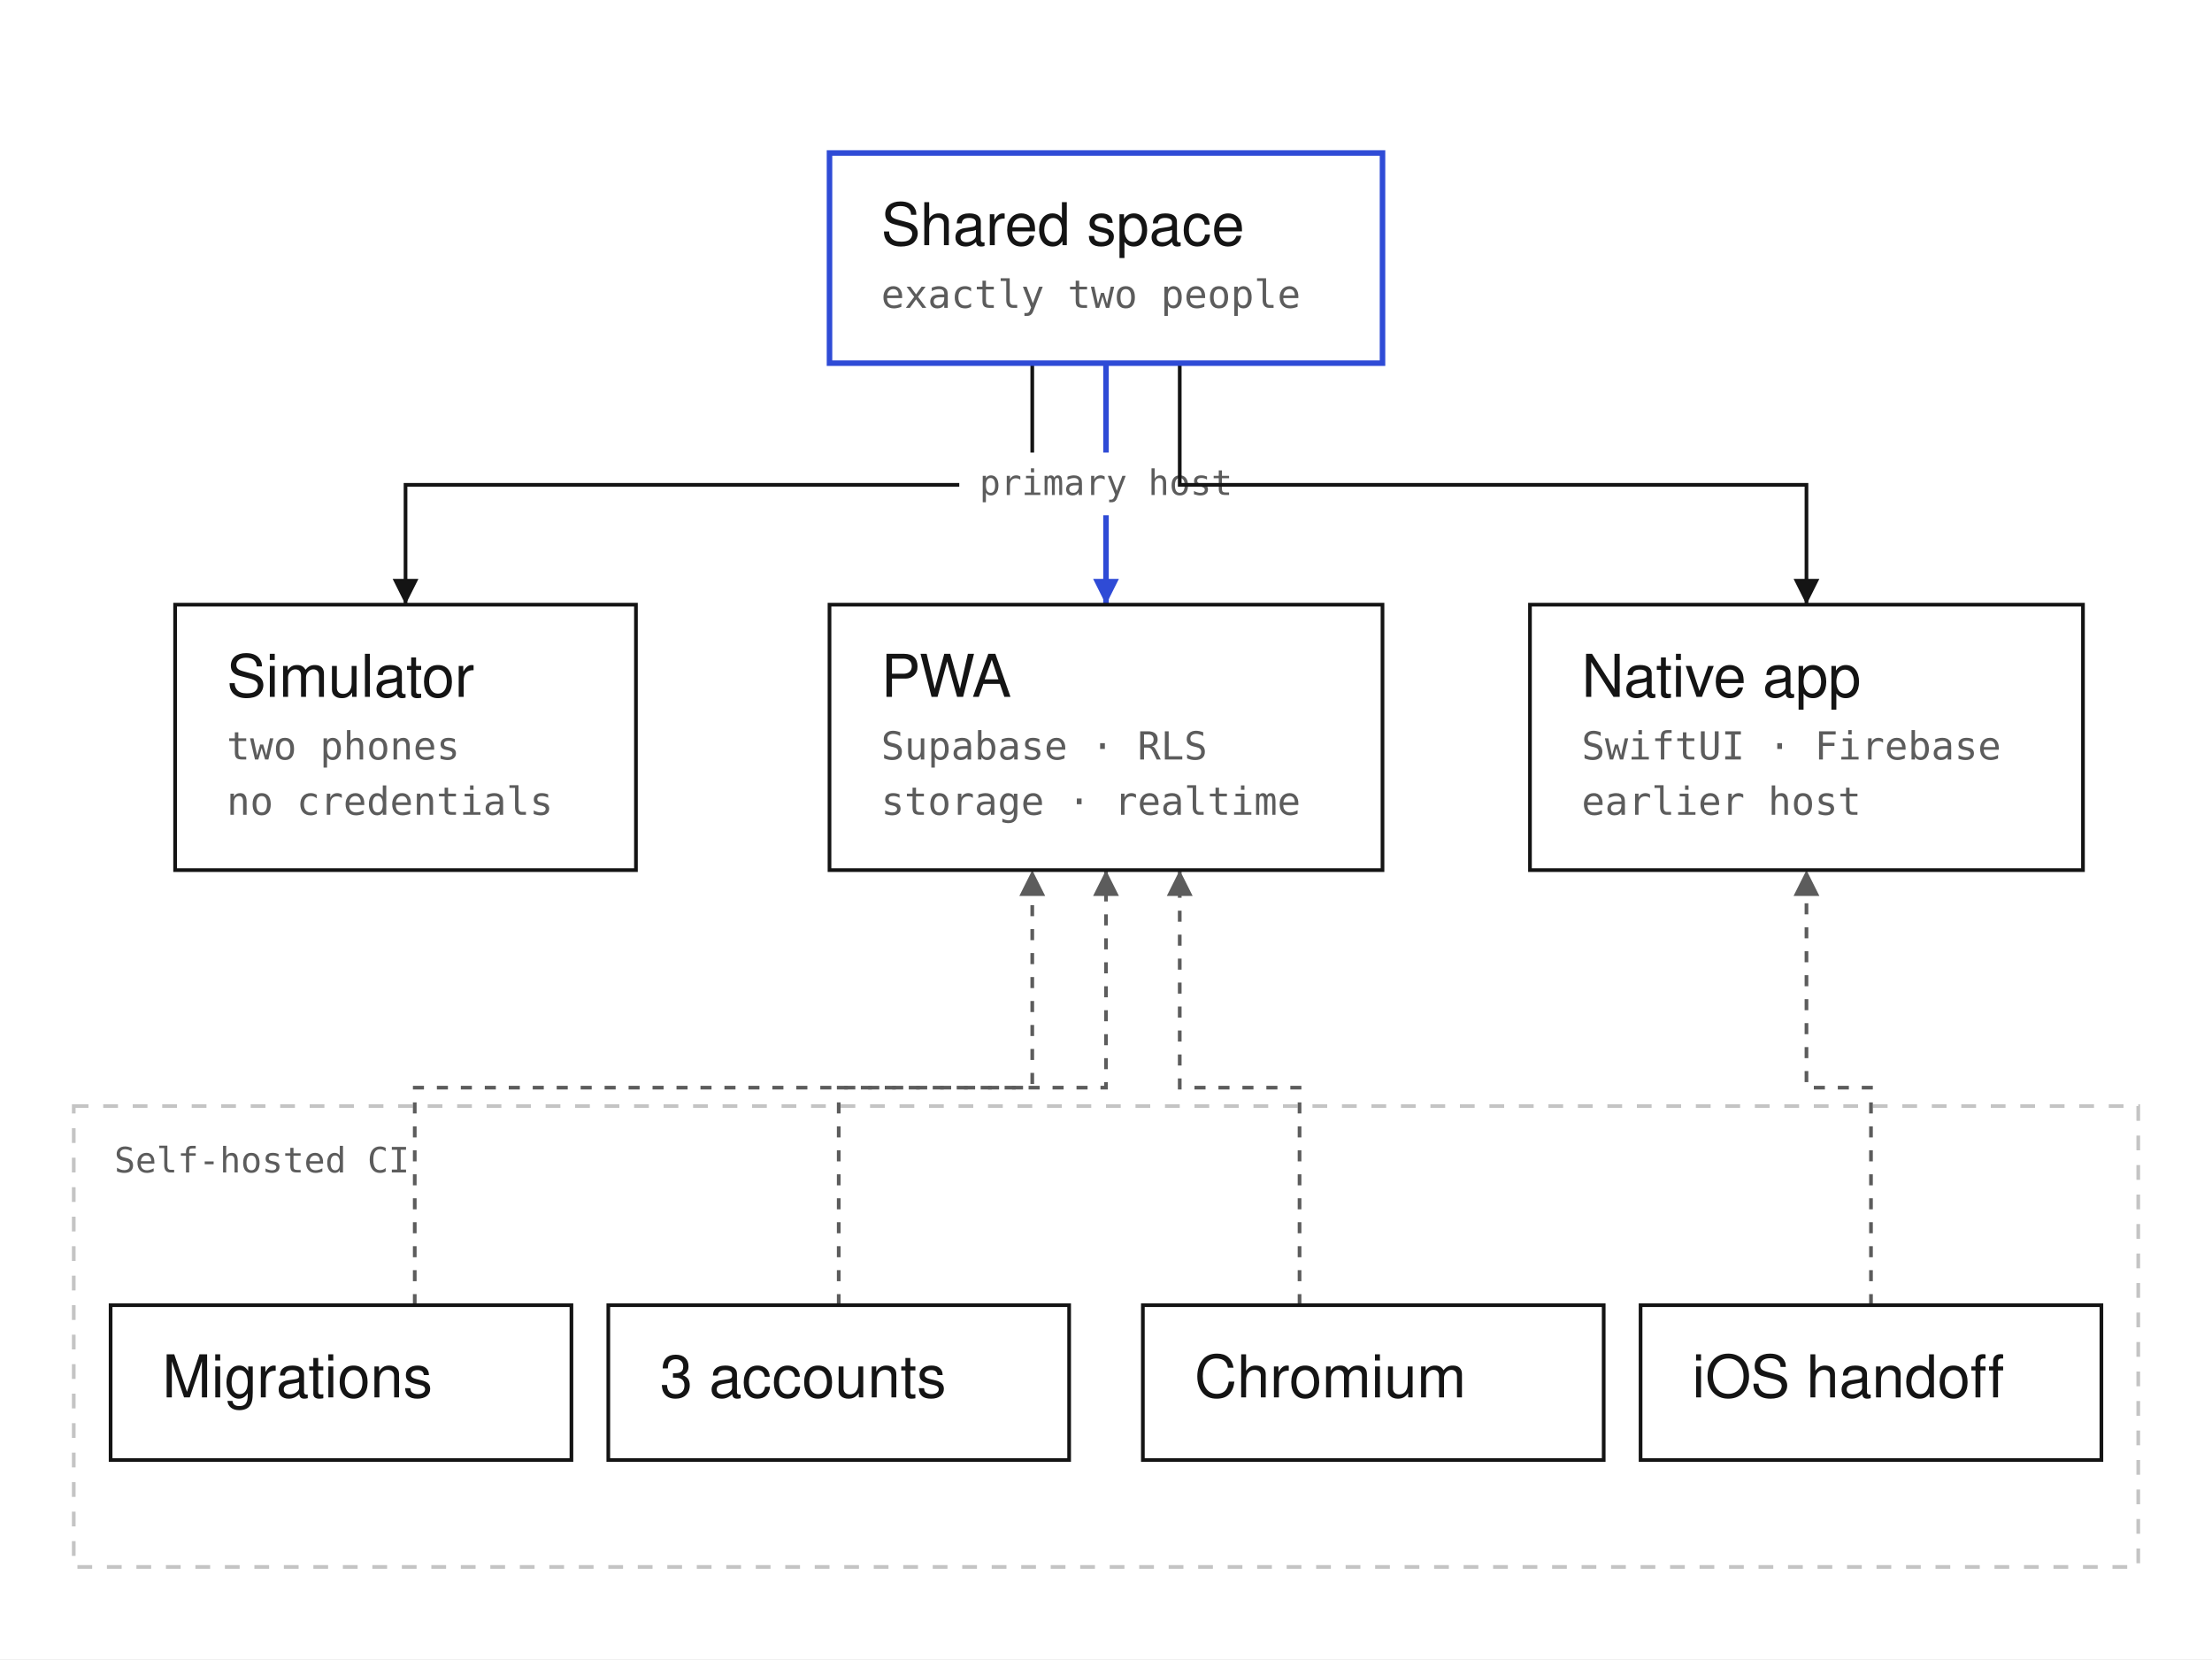
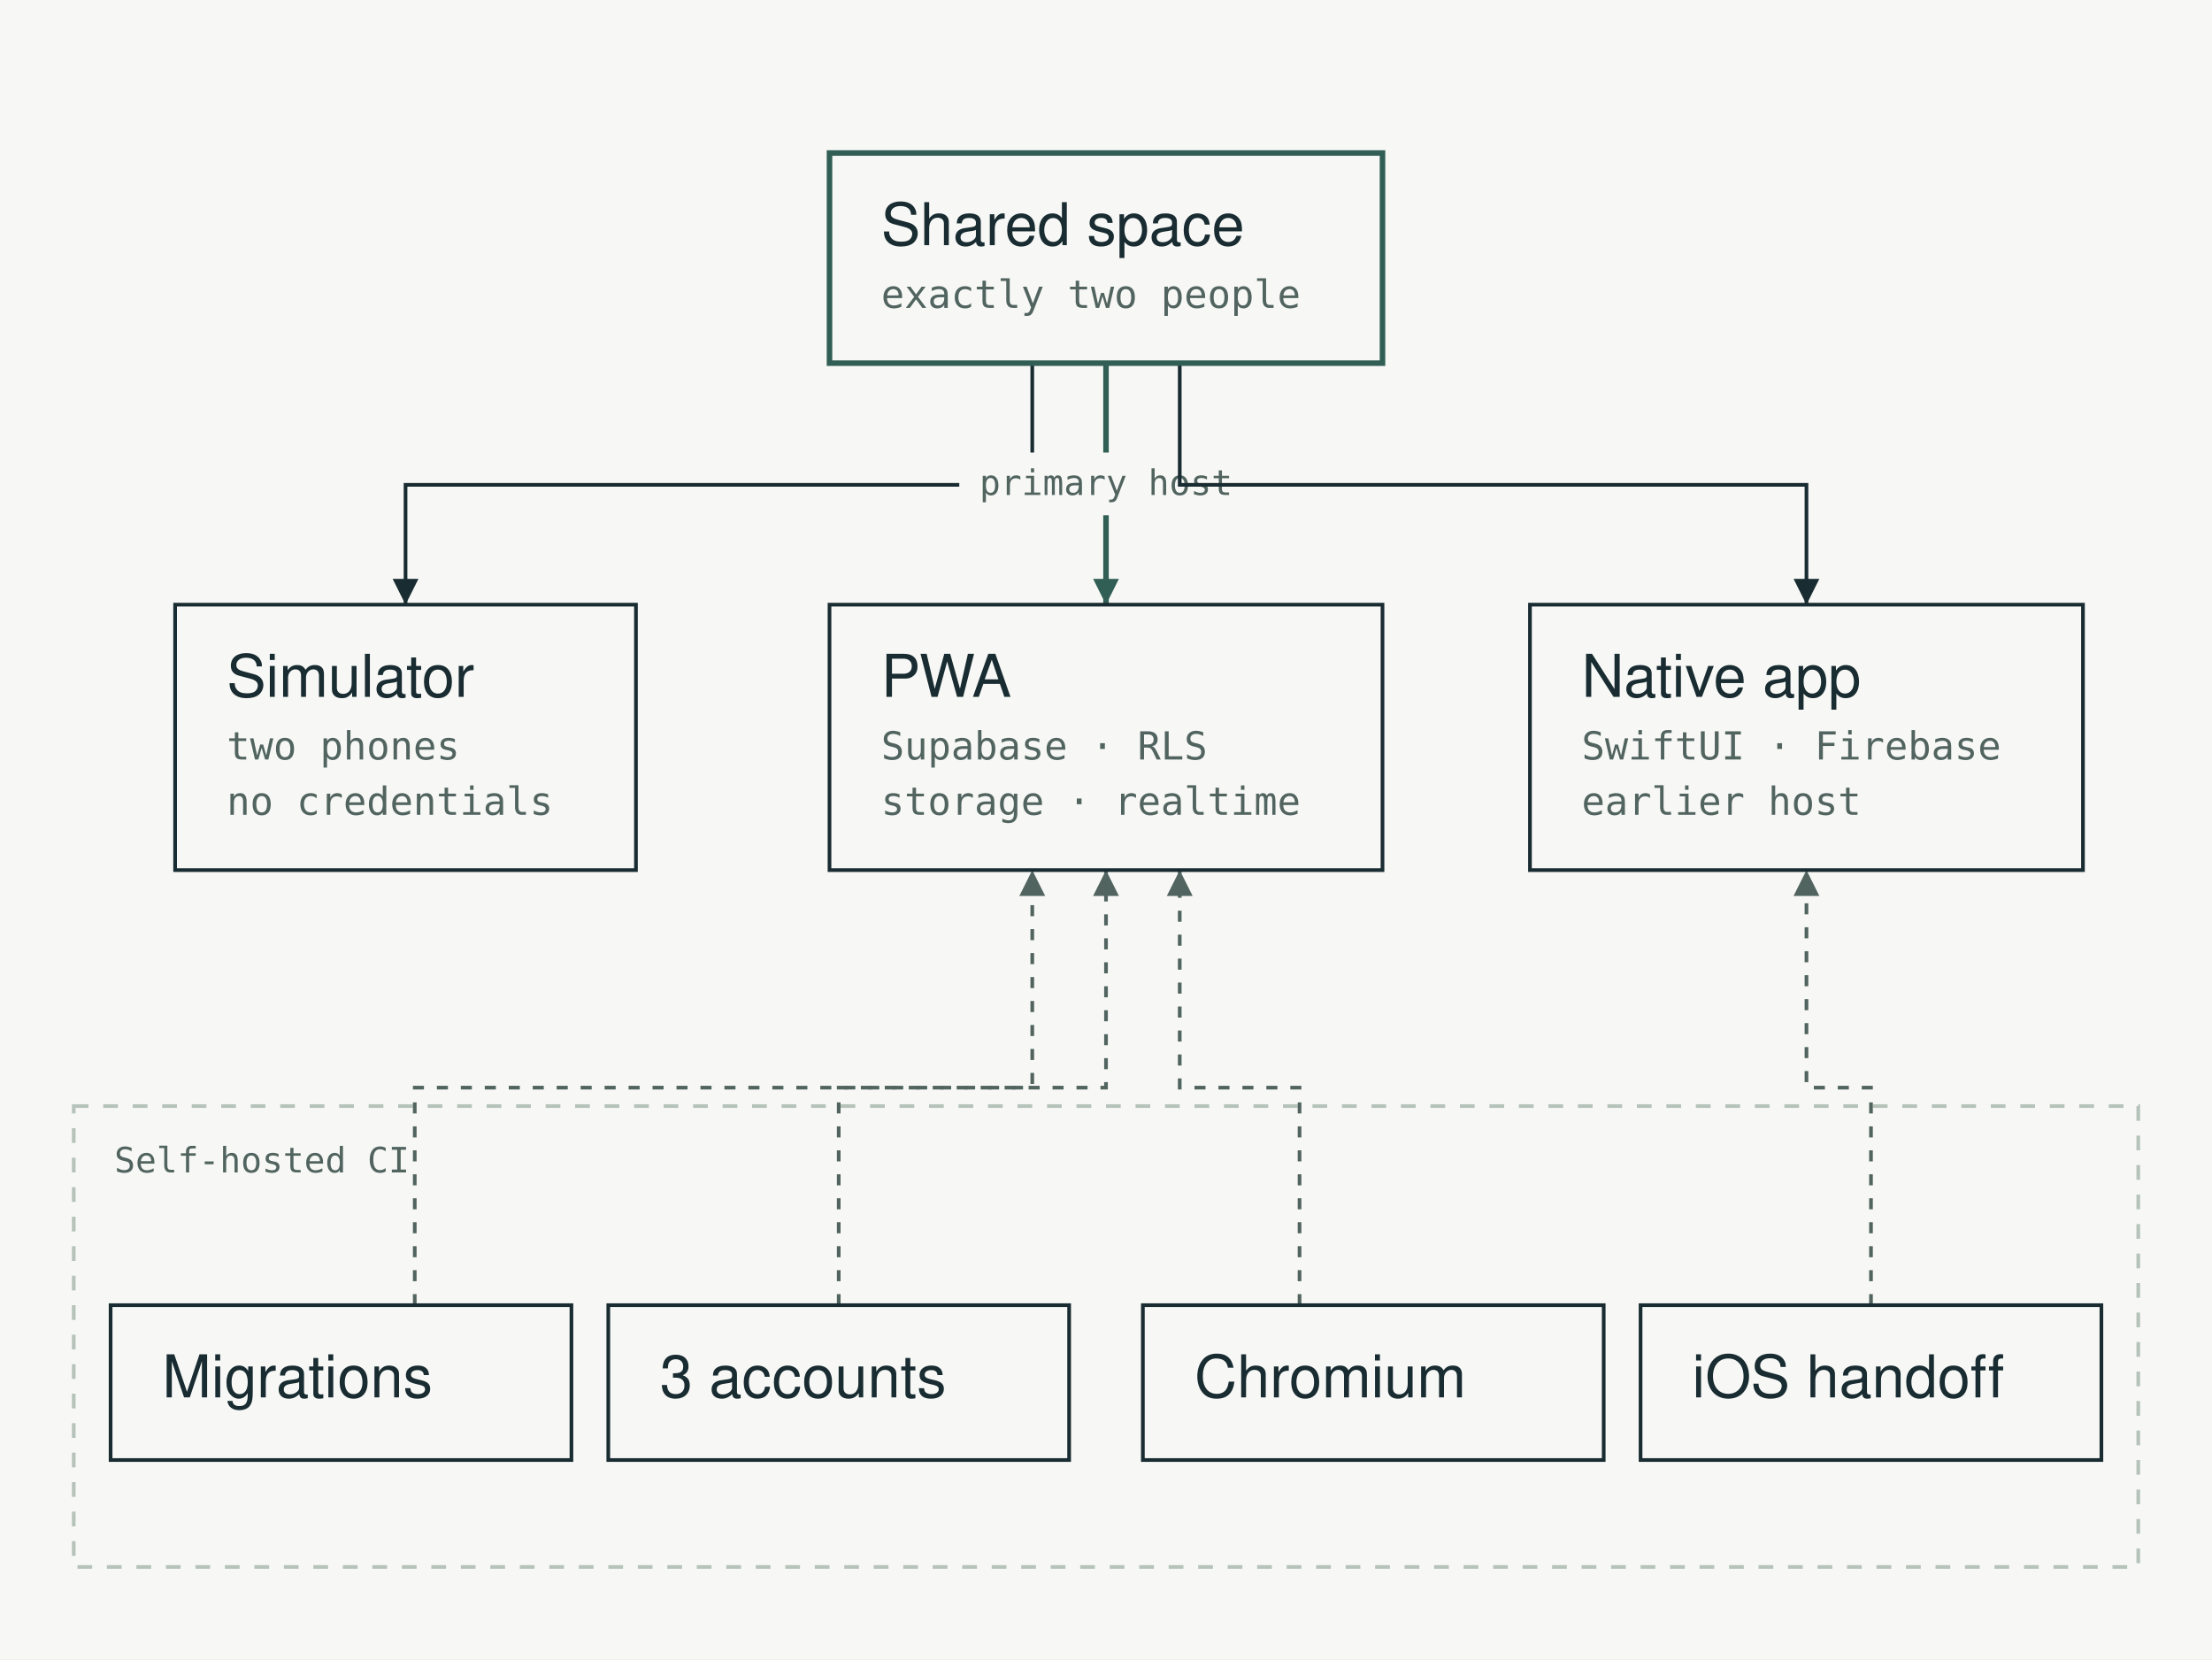
<svg xmlns="http://www.w3.org/2000/svg" viewBox="0 0 1200 900" role="img" aria-labelledby="ladybug-title ladybug-desc">
-   <rect width="1200" height="900" fill="#ffffff" />
-   <rect x="40" y="600" width="1120" height="250" fill="none" stroke="#c4c4c4" stroke-width="2" stroke-dasharray="8 8" />
-   <text x="62" y="636" fill="#5c5c5c" font-family="ui-monospace, Menlo, Consolas, monospace" font-size="19">Self-hosted CI</text>
-   <path d="M 560 197 L 560 263 L 220 263 L 220 328" fill="none" stroke="#141414" stroke-width="2" />
-   <path d="M 220 328 L 213 314 L 227 314 Z" fill="#141414" />
-   <path d="M 600 197 L 600 328" fill="none" stroke="#2f4bd6" stroke-width="3" />
-   <path d="M 600 328 L 593 314 L 607 314 Z" fill="#2f4bd6" />
-   <rect x="520.4" y="245.5" width="159.2" height="34" fill="#ffffff" />
-   <text x="600" y="268.5" text-anchor="middle" fill="#5c5c5c" font-family="ui-monospace, Menlo, Consolas, monospace" font-size="19">primary host</text>
-   <path d="M 640 197 L 640 263 L 980 263 L 980 328" fill="none" stroke="#141414" stroke-width="2" />
-   <path d="M 980 328 L 973 314 L 987 314 Z" fill="#141414" />
-   <path d="M 225 708 L 225 590 L 560 590 L 560 472" fill="none" stroke="#5c5c5c" stroke-width="2" stroke-dasharray="6 7" />
-   <path d="M 560 472 L 567 486 L 553 486 Z" fill="#5c5c5c" />
-   <path d="M 455 708 L 455 590 L 600 590 L 600 472" fill="none" stroke="#5c5c5c" stroke-width="2" stroke-dasharray="6 7" />
-   <path d="M 600 472 L 607 486 L 593 486 Z" fill="#5c5c5c" />
-   <path d="M 705 708 L 705 590 L 640 590 L 640 472" fill="none" stroke="#5c5c5c" stroke-width="2" stroke-dasharray="6 7" />
-   <path d="M 640 472 L 647 486 L 633 486 Z" fill="#5c5c5c" />
-   <path d="M 1015 708 L 1015 590 L 980 590 L 980 472" fill="none" stroke="#5c5c5c" stroke-width="2" stroke-dasharray="6 7" />
-   <path d="M 980 472 L 987 486 L 973 486 Z" fill="#5c5c5c" />
-   <rect x="450" y="83" width="300" height="114" fill="#ffffff" stroke="#2f4bd6" stroke-width="3" />
-   <text x="478" y="133" fill="#141414" font-family="'Helvetica Neue', Helvetica, Arial, sans-serif" font-size="32" font-weight="500">Shared space</text>
-   <text x="478" y="167" fill="#5c5c5c" font-family="ui-monospace, Menlo, Consolas, monospace" font-size="21">exactly two people</text>
-   <rect x="95" y="328" width="250" height="144" fill="#ffffff" stroke="#141414" stroke-width="2" />
-   <text x="123" y="378" fill="#141414" font-family="'Helvetica Neue', Helvetica, Arial, sans-serif" font-size="32" font-weight="500">Simulator</text>
-   <text x="123" y="412" fill="#5c5c5c" font-family="ui-monospace, Menlo, Consolas, monospace" font-size="21">two phones</text>
-   <text x="123" y="442" fill="#5c5c5c" font-family="ui-monospace, Menlo, Consolas, monospace" font-size="21">no credentials</text>
-   <rect x="450" y="328" width="300" height="144" fill="#ffffff" stroke="#141414" stroke-width="2" />
-   <text x="478" y="378" fill="#141414" font-family="'Helvetica Neue', Helvetica, Arial, sans-serif" font-size="32" font-weight="500">PWA</text>
-   <text x="478" y="412" fill="#5c5c5c" font-family="ui-monospace, Menlo, Consolas, monospace" font-size="21">Supabase · RLS</text>
-   <text x="478" y="442" fill="#5c5c5c" font-family="ui-monospace, Menlo, Consolas, monospace" font-size="21">storage · realtime</text>
-   <rect x="830" y="328" width="300" height="144" fill="#ffffff" stroke="#141414" stroke-width="2" />
-   <text x="858" y="378" fill="#141414" font-family="'Helvetica Neue', Helvetica, Arial, sans-serif" font-size="32" font-weight="500">Native app</text>
-   <text x="858" y="412" fill="#5c5c5c" font-family="ui-monospace, Menlo, Consolas, monospace" font-size="21">SwiftUI · Firebase</text>
-   <text x="858" y="442" fill="#5c5c5c" font-family="ui-monospace, Menlo, Consolas, monospace" font-size="21">earlier host</text>
-   <rect x="60" y="708" width="250" height="84" fill="#ffffff" stroke="#141414" stroke-width="2" />
-   <text x="88" y="758" fill="#141414" font-family="'Helvetica Neue', Helvetica, Arial, sans-serif" font-size="32" font-weight="500">Migrations</text>
-   <rect x="330" y="708" width="250" height="84" fill="#ffffff" stroke="#141414" stroke-width="2" />
-   <text x="358" y="758" fill="#141414" font-family="'Helvetica Neue', Helvetica, Arial, sans-serif" font-size="32" font-weight="500">3 accounts</text>
-   <rect x="620" y="708" width="250" height="84" fill="#ffffff" stroke="#141414" stroke-width="2" />
-   <text x="648" y="758" fill="#141414" font-family="'Helvetica Neue', Helvetica, Arial, sans-serif" font-size="32" font-weight="500">Chromium</text>
-   <rect x="890" y="708" width="250" height="84" fill="#ffffff" stroke="#141414" stroke-width="2" />
-   <text x="918" y="758" fill="#141414" font-family="'Helvetica Neue', Helvetica, Arial, sans-serif" font-size="32" font-weight="500">iOS handoff</text>
+   <rect width="1200" height="900" fill="#f7f8f5" />
+   <rect x="40" y="600" width="1120" height="250" fill="none" stroke="#b6c3ba" stroke-width="2" stroke-dasharray="8 8" />
+   <text x="62" y="636" fill="#526460" font-family="ui-monospace, Menlo, Consolas, monospace" font-size="19">Self-hosted CI</text>
+   <path d="M 560 197 L 560 263 L 220 263 L 220 328" fill="none" stroke="#192c32" stroke-width="2" />
+   <path d="M 220 328 L 213 314 L 227 314 Z" fill="#192c32" />
+   <path d="M 600 197 L 600 328" fill="none" stroke="#315e55" stroke-width="3" />
+   <path d="M 600 328 L 593 314 L 607 314 Z" fill="#315e55" />
+   <rect x="520.4" y="245.5" width="159.2" height="34" fill="#f7f8f5" />
+   <text x="600" y="268.5" text-anchor="middle" fill="#526460" font-family="ui-monospace, Menlo, Consolas, monospace" font-size="19">primary host</text>
+   <path d="M 640 197 L 640 263 L 980 263 L 980 328" fill="none" stroke="#192c32" stroke-width="2" />
+   <path d="M 980 328 L 973 314 L 987 314 Z" fill="#192c32" />
+   <path d="M 225 708 L 225 590 L 560 590 L 560 472" fill="none" stroke="#526460" stroke-width="2" stroke-dasharray="6 7" />
+   <path d="M 560 472 L 567 486 L 553 486 Z" fill="#526460" />
+   <path d="M 455 708 L 455 590 L 600 590 L 600 472" fill="none" stroke="#526460" stroke-width="2" stroke-dasharray="6 7" />
+   <path d="M 600 472 L 607 486 L 593 486 Z" fill="#526460" />
+   <path d="M 705 708 L 705 590 L 640 590 L 640 472" fill="none" stroke="#526460" stroke-width="2" stroke-dasharray="6 7" />
+   <path d="M 640 472 L 647 486 L 633 486 Z" fill="#526460" />
+   <path d="M 1015 708 L 1015 590 L 980 590 L 980 472" fill="none" stroke="#526460" stroke-width="2" stroke-dasharray="6 7" />
+   <path d="M 980 472 L 987 486 L 973 486 Z" fill="#526460" />
+   <rect x="450" y="83" width="300" height="114" fill="#f7f8f5" stroke="#315e55" stroke-width="3" />
+   <text x="478" y="133" fill="#192c32" font-family="'Helvetica Neue', Helvetica, Arial, sans-serif" font-size="32" font-weight="500">Shared space</text>
+   <text x="478" y="167" fill="#526460" font-family="ui-monospace, Menlo, Consolas, monospace" font-size="21">exactly two people</text>
+   <rect x="95" y="328" width="250" height="144" fill="#f7f8f5" stroke="#192c32" stroke-width="2" />
+   <text x="123" y="378" fill="#192c32" font-family="'Helvetica Neue', Helvetica, Arial, sans-serif" font-size="32" font-weight="500">Simulator</text>
+   <text x="123" y="412" fill="#526460" font-family="ui-monospace, Menlo, Consolas, monospace" font-size="21">two phones</text>
+   <text x="123" y="442" fill="#526460" font-family="ui-monospace, Menlo, Consolas, monospace" font-size="21">no credentials</text>
+   <rect x="450" y="328" width="300" height="144" fill="#f7f8f5" stroke="#192c32" stroke-width="2" />
+   <text x="478" y="378" fill="#192c32" font-family="'Helvetica Neue', Helvetica, Arial, sans-serif" font-size="32" font-weight="500">PWA</text>
+   <text x="478" y="412" fill="#526460" font-family="ui-monospace, Menlo, Consolas, monospace" font-size="21">Supabase · RLS</text>
+   <text x="478" y="442" fill="#526460" font-family="ui-monospace, Menlo, Consolas, monospace" font-size="21">storage · realtime</text>
+   <rect x="830" y="328" width="300" height="144" fill="#f7f8f5" stroke="#192c32" stroke-width="2" />
+   <text x="858" y="378" fill="#192c32" font-family="'Helvetica Neue', Helvetica, Arial, sans-serif" font-size="32" font-weight="500">Native app</text>
+   <text x="858" y="412" fill="#526460" font-family="ui-monospace, Menlo, Consolas, monospace" font-size="21">SwiftUI · Firebase</text>
+   <text x="858" y="442" fill="#526460" font-family="ui-monospace, Menlo, Consolas, monospace" font-size="21">earlier host</text>
+   <rect x="60" y="708" width="250" height="84" fill="#f7f8f5" stroke="#192c32" stroke-width="2" />
+   <text x="88" y="758" fill="#192c32" font-family="'Helvetica Neue', Helvetica, Arial, sans-serif" font-size="32" font-weight="500">Migrations</text>
+   <rect x="330" y="708" width="250" height="84" fill="#f7f8f5" stroke="#192c32" stroke-width="2" />
+   <text x="358" y="758" fill="#192c32" font-family="'Helvetica Neue', Helvetica, Arial, sans-serif" font-size="32" font-weight="500">3 accounts</text>
+   <rect x="620" y="708" width="250" height="84" fill="#f7f8f5" stroke="#192c32" stroke-width="2" />
+   <text x="648" y="758" fill="#192c32" font-family="'Helvetica Neue', Helvetica, Arial, sans-serif" font-size="32" font-weight="500">Chromium</text>
+   <rect x="890" y="708" width="250" height="84" fill="#f7f8f5" stroke="#192c32" stroke-width="2" />
+   <text x="918" y="758" fill="#192c32" font-family="'Helvetica Neue', Helvetica, Arial, sans-serif" font-size="32" font-weight="500">iOS handoff</text>
</svg>
